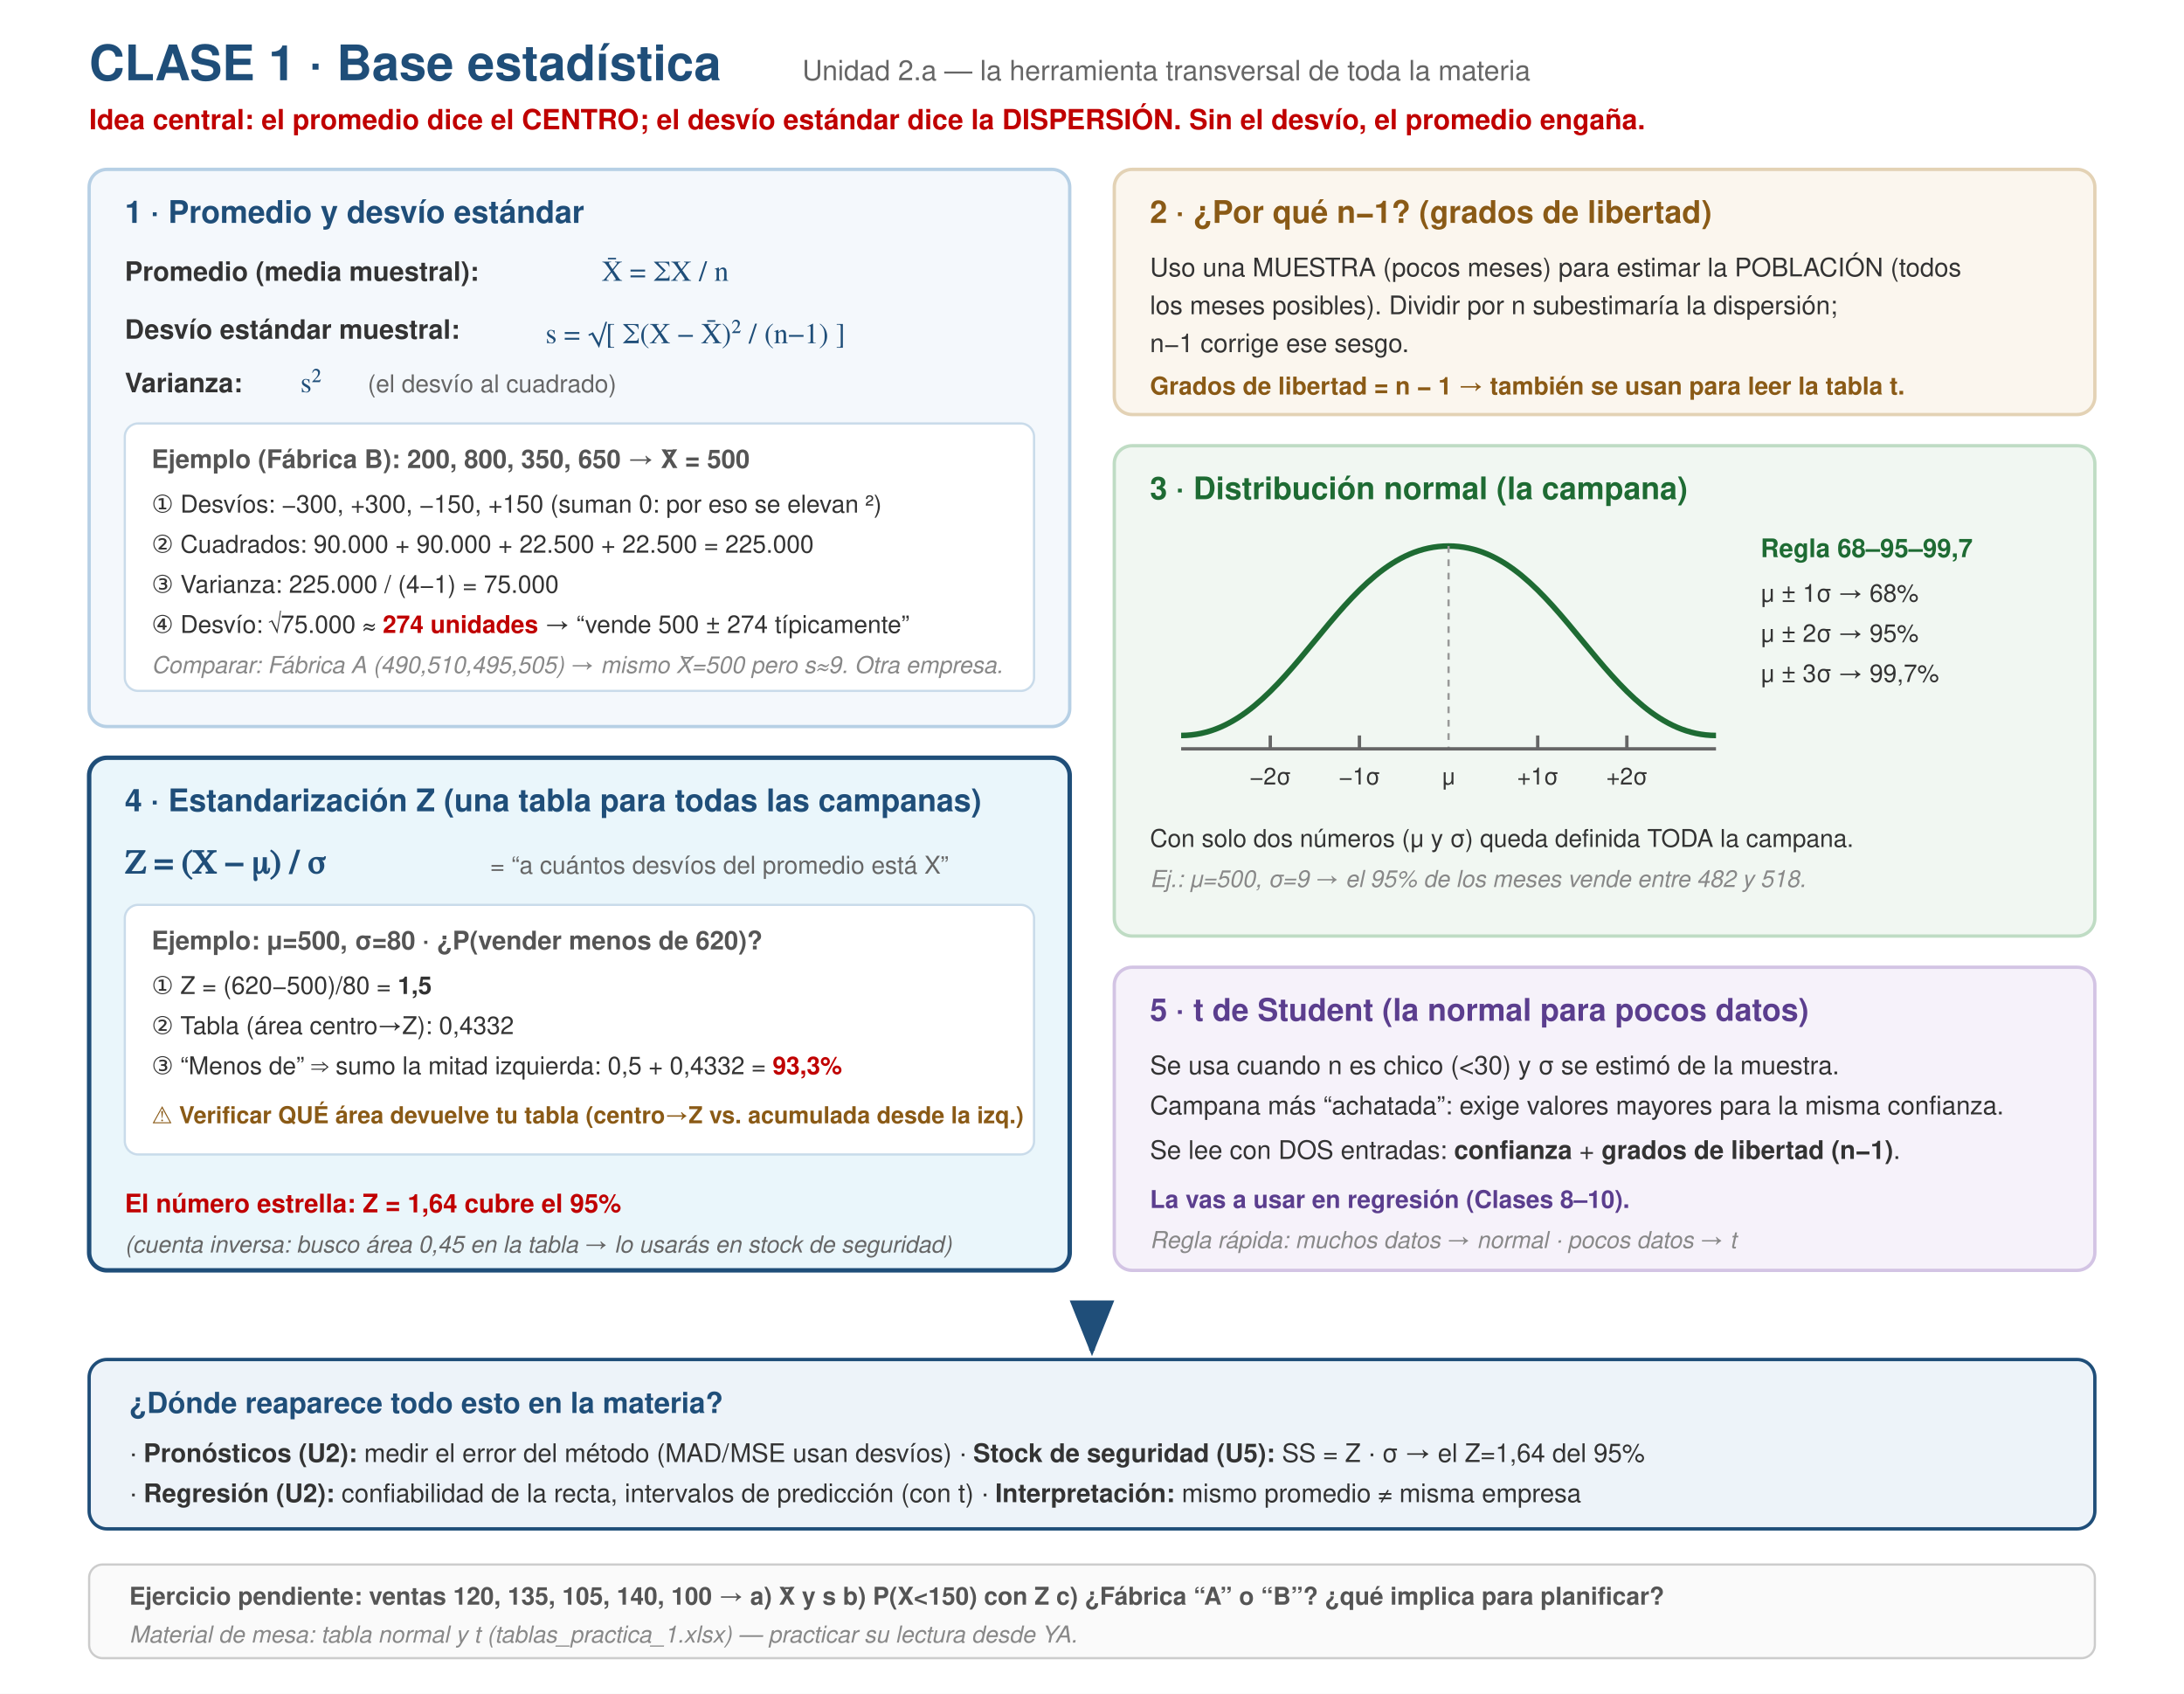
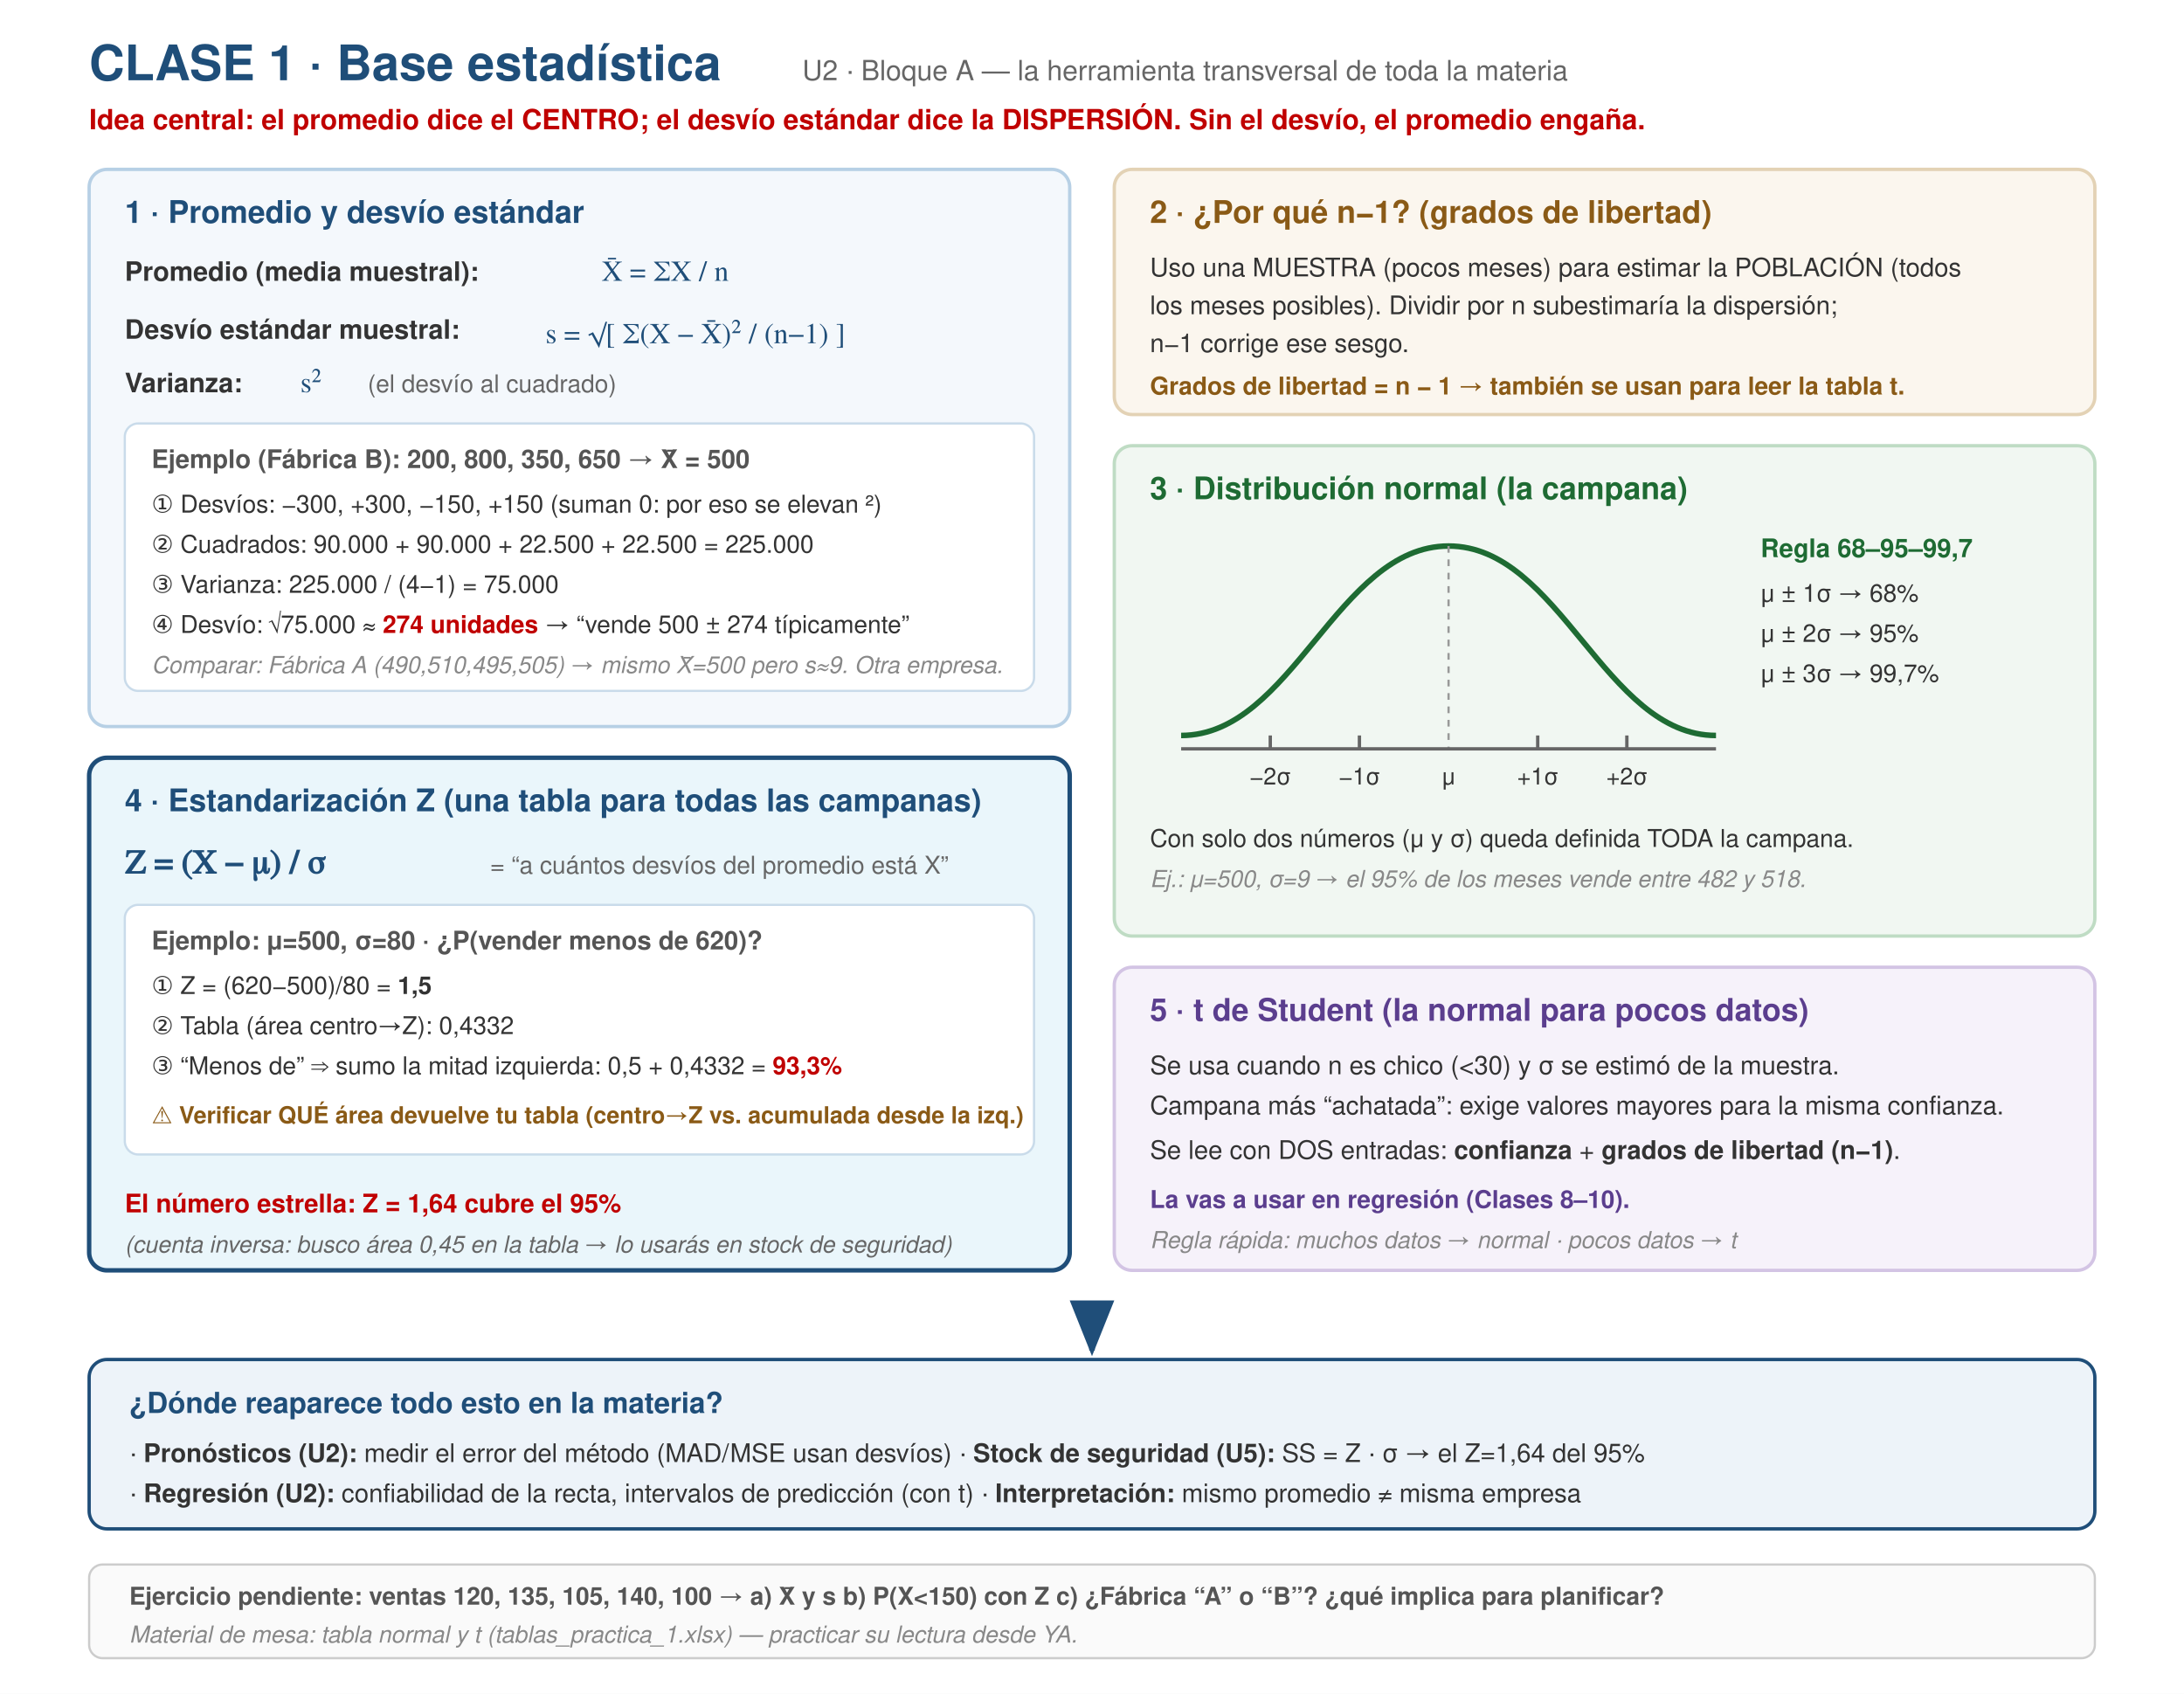
<svg xmlns="http://www.w3.org/2000/svg" viewBox="0 0 980 760" width="980" height="760" font-family="Segoe UI, Calibri, Helvetica, Arial, sans-serif">
  <defs>
    <marker id="ar" markerWidth="10" markerHeight="8" refX="9" refY="4" orient="auto">
      <path d="M0,0 L10,4 L0,8 Z" fill="#1F4E79" />
    </marker>
  </defs>
  <rect width="980" height="760" fill="#FFFFFF" />
  <text x="40" y="36" font-size="22" font-weight="700" fill="#1F4E79">CLASE 1 · Base estadística</text>
-   <text x="360" y="36" font-size="12.5" fill="#666">Unidad 2.a — la herramienta transversal de toda la materia</text>
+   <text x="360" y="36" font-size="12.5" fill="#666">U2 · Bloque A — la herramienta transversal de toda la materia</text>
  <text x="40" y="58" font-size="12.5" font-weight="700" fill="#C00000">Idea central: el promedio dice el CENTRO; el desvío estándar dice la DISPERSIÓN. Sin el desvío, el promedio engaña.</text>
  <rect x="40" y="76" width="440" height="250" rx="8" fill="#F4F8FC" stroke="#B7D0E5" stroke-width="1.5" />
  <text x="56" y="100" font-size="14" font-weight="700" fill="#1F4E79">1 · Promedio y desvío estándar</text>
  <text x="56" y="126" font-size="12" font-weight="700" fill="#333">Promedio (media muestral):</text>
  <text x="270" y="126" font-size="13" fill="#1F4E79" font-family="Cambria Math, Georgia, serif">X̄ = ΣX / n</text>
  <text x="56" y="152" font-size="12" font-weight="700" fill="#333">Desvío estándar muestral:</text>
  <text x="245" y="154" font-size="13" fill="#1F4E79" font-family="Cambria Math, Georgia, serif">s = √[ Σ(X − X̄)² / (n−1) ]</text>
  <text x="56" y="176" font-size="12" font-weight="700" fill="#333">Varianza:</text>
  <text x="135" y="176" font-size="13" fill="#1F4E79" font-family="Cambria Math, Georgia, serif">s²</text>
  <text x="165" y="176" font-size="11" fill="#666">(el desvío al cuadrado)</text>
  <rect x="56" y="190" width="408" height="120" rx="6" fill="#fff" stroke="#C9DBEA" />
  <text x="68" y="210" font-size="11.5" font-weight="700" fill="#555">Ejemplo (Fábrica B): 200, 800, 350, 650  →  X̄ = 500</text>
  <text x="68" y="230" font-size="11" fill="#333">① Desvíos: −300, +300, −150, +150   (suman 0: por eso se elevan ²)</text>
  <text x="68" y="248" font-size="11" fill="#333">② Cuadrados: 90.000 + 90.000 + 22.500 + 22.500 = 225.000</text>
  <text x="68" y="266" font-size="11" fill="#333">③ Varianza: 225.000 / (4−1) = 75.000</text>
  <text x="68" y="284" font-size="11" fill="#333">④ Desvío: √75.000 ≈ <tspan font-weight="700" fill="#C00000">274 unidades</tspan>  → “vende 500 ± 274 típicamente”</text>
  <text x="68" y="302" font-size="10.5" fill="#888" font-style="italic">Comparar: Fábrica A (490,510,495,505) → mismo X̄=500 pero s≈9. Otra empresa.</text>
  <rect x="500" y="76" width="440" height="110" rx="8" fill="#FBF6EE" stroke="#E3D2B5" stroke-width="1.5" />
  <text x="516" y="100" font-size="14" font-weight="700" fill="#8A5A16">2 · ¿Por qué n−1?  (grados de libertad)</text>
  <text x="516" y="124" font-size="11.5" fill="#333">Uso una MUESTRA (pocos meses) para estimar la POBLACIÓN (todos</text>
  <text x="516" y="141" font-size="11.5" fill="#333">los meses posibles). Dividir por n subestimaría la dispersión;</text>
  <text x="516" y="158" font-size="11.5" fill="#333">n−1 corrige ese sesgo.</text>
  <text x="516" y="177" font-size="11" fill="#8A5A16" font-weight="700">Grados de libertad = n − 1 → también se usan para leer la tabla t.</text>
  <rect x="500" y="200" width="440" height="220" rx="8" fill="#F1F7F2" stroke="#BFDCC4" stroke-width="1.5" />
  <text x="516" y="224" font-size="14" font-weight="700" fill="#1E6B33">3 · Distribución normal (la campana)</text>
  <path d="M 530 330 C 580 330, 600 245, 650 245 C 700 245, 720 330, 770 330" fill="none" stroke="#1E6B33" stroke-width="2.5" />
  <line x1="650" y1="245" x2="650" y2="336" stroke="#999" stroke-width="1" stroke-dasharray="3 3" />
  <line x1="530" y1="336" x2="770" y2="336" stroke="#666" stroke-width="1.5" />
  <text x="650" y="352" font-size="10.5" fill="#333" text-anchor="middle">μ</text>
  <text x="610" y="352" font-size="10.5" fill="#333" text-anchor="middle">−1σ</text>
  <text x="690" y="352" font-size="10.5" fill="#333" text-anchor="middle">+1σ</text>
  <text x="570" y="352" font-size="10.5" fill="#333" text-anchor="middle">−2σ</text>
  <text x="730" y="352" font-size="10.5" fill="#333" text-anchor="middle">+2σ</text>
  <line x1="610" y1="336" x2="610" y2="330" stroke="#666" stroke-width="1.5" />
  <line x1="690" y1="336" x2="690" y2="330" stroke="#666" stroke-width="1.5" />
  <line x1="570" y1="336" x2="570" y2="330" stroke="#666" stroke-width="1.5" />
  <line x1="730" y1="336" x2="730" y2="330" stroke="#666" stroke-width="1.5" />
  <text x="790" y="250" font-size="11.5" font-weight="700" fill="#1E6B33">Regla 68–95–99,7</text>
  <text x="790" y="270" font-size="11" fill="#333">μ ± 1σ → 68%</text>
  <text x="790" y="288" font-size="11" fill="#333">μ ± 2σ → 95%</text>
  <text x="790" y="306" font-size="11" fill="#333">μ ± 3σ → 99,7%</text>
  <text x="516" y="380" font-size="11" fill="#333">Con solo dos números (μ y σ) queda definida TODA la campana.</text>
  <text x="516" y="398" font-size="10.5" fill="#888" font-style="italic">Ej.: μ=500, σ=9 → el 95% de los meses vende entre 482 y 518.</text>
  <rect x="40" y="340" width="440" height="230" rx="8" fill="#EAF6FB" stroke="#1F4E79" stroke-width="2" />
  <text x="56" y="364" font-size="14" font-weight="700" fill="#1F4E79">4 · Estandarización Z  (una tabla para todas las campanas)</text>
  <text x="56" y="392" font-size="15" fill="#1F4E79" font-family="Cambria Math, Georgia, serif" font-weight="700">Z = (X − μ) / σ</text>
  <text x="220" y="392" font-size="11" fill="#666">= “a cuántos desvíos del promedio está X”</text>
  <rect x="56" y="406" width="408" height="112" rx="6" fill="#fff" stroke="#C9DBEA" />
  <text x="68" y="426" font-size="11.5" font-weight="700" fill="#555">Ejemplo: μ=500, σ=80 · ¿P(vender menos de 620)?</text>
  <text x="68" y="446" font-size="11" fill="#333">① Z = (620−500)/80 = <tspan font-weight="700">1,5</tspan>
  </text>
  <text x="68" y="464" font-size="11" fill="#333">② Tabla (área centro→Z): 0,4332</text>
  <text x="68" y="482" font-size="11" fill="#333">③ “Menos de” ⇒ sumo la mitad izquierda: 0,5 + 0,4332 = <tspan font-weight="700" fill="#C00000">93,3%</tspan>
  </text>
  <text x="68" y="504" font-size="10.5" fill="#8A5A16" font-weight="700">⚠ Verificar QUÉ área devuelve tu tabla (centro→Z vs. acumulada desde la izq.)</text>
  <text x="56" y="544" font-size="11.5" font-weight="700" fill="#C00000">El número estrella: Z = 1,64 cubre el 95%</text>
  <text x="56" y="562" font-size="10.5" fill="#666" font-style="italic">(cuenta inversa: busco área 0,45 en la tabla → lo usarás en stock de seguridad)</text>
  <rect x="500" y="434" width="440" height="136" rx="8" fill="#F6F2FA" stroke="#D3C4E4" stroke-width="1.5" />
  <text x="516" y="458" font-size="14" font-weight="700" fill="#5B3E8E">5 · t de Student  (la normal para pocos datos)</text>
  <text x="516" y="482" font-size="11.5" fill="#333">Se usa cuando n es chico (&lt;30) y σ se estimó de la muestra.</text>
  <text x="516" y="500" font-size="11.5" fill="#333">Campana más “achatada”: exige valores mayores para la misma confianza.</text>
  <text x="516" y="520" font-size="11.5" fill="#333">Se lee con DOS entradas: <tspan font-weight="700">confianza</tspan> + <tspan font-weight="700">grados de libertad (n−1)</tspan>.</text>
  <text x="516" y="542" font-size="11" fill="#5B3E8E" font-weight="700">La vas a usar en regresión (Clases 8–10).</text>
  <text x="516" y="560" font-size="10.5" fill="#888" font-style="italic">Regla rápida: muchos datos → normal · pocos datos → t</text>
  <line x1="490" y1="586" x2="490" y2="606" stroke="#1F4E79" stroke-width="2.5" marker-end="url(#ar)" />
  <rect x="40" y="610" width="900" height="76" rx="8" fill="#EDF3F9" stroke="#1F4E79" stroke-width="1.5" />
  <text x="58" y="634" font-size="13" font-weight="700" fill="#1F4E79">¿Dónde reaparece todo esto en la materia?</text>
  <text x="58" y="656" font-size="11.5" fill="#333">· <tspan font-weight="700">Pronósticos (U2):</tspan> medir el error del método (MAD/MSE usan desvíos)   · <tspan font-weight="700">Stock de seguridad (U5):</tspan> SS = Z · σ → el Z=1,64 del 95%</text>
  <text x="58" y="674" font-size="11.5" fill="#333">· <tspan font-weight="700">Regresión (U2):</tspan> confiabilidad de la recta, intervalos de predicción (con t)   · <tspan font-weight="700">Interpretación:</tspan> mismo promedio ≠ misma empresa</text>
  <rect x="40" y="702" width="900" height="42" rx="6" fill="#FAFAFA" stroke="#CCC" />
  <text x="58" y="720" font-size="11" font-weight="700" fill="#555">Ejercicio pendiente: ventas 120, 135, 105, 140, 100 → a) X̄ y s   b) P(X&lt;150) con Z   c) ¿Fábrica “A” o “B”? ¿qué implica para planificar?</text>
  <text x="58" y="737" font-size="10.5" fill="#888" font-style="italic">Material de mesa: tabla normal y t (tablas_practica_1.xlsx) — practicar su lectura desde YA.</text>
</svg>
